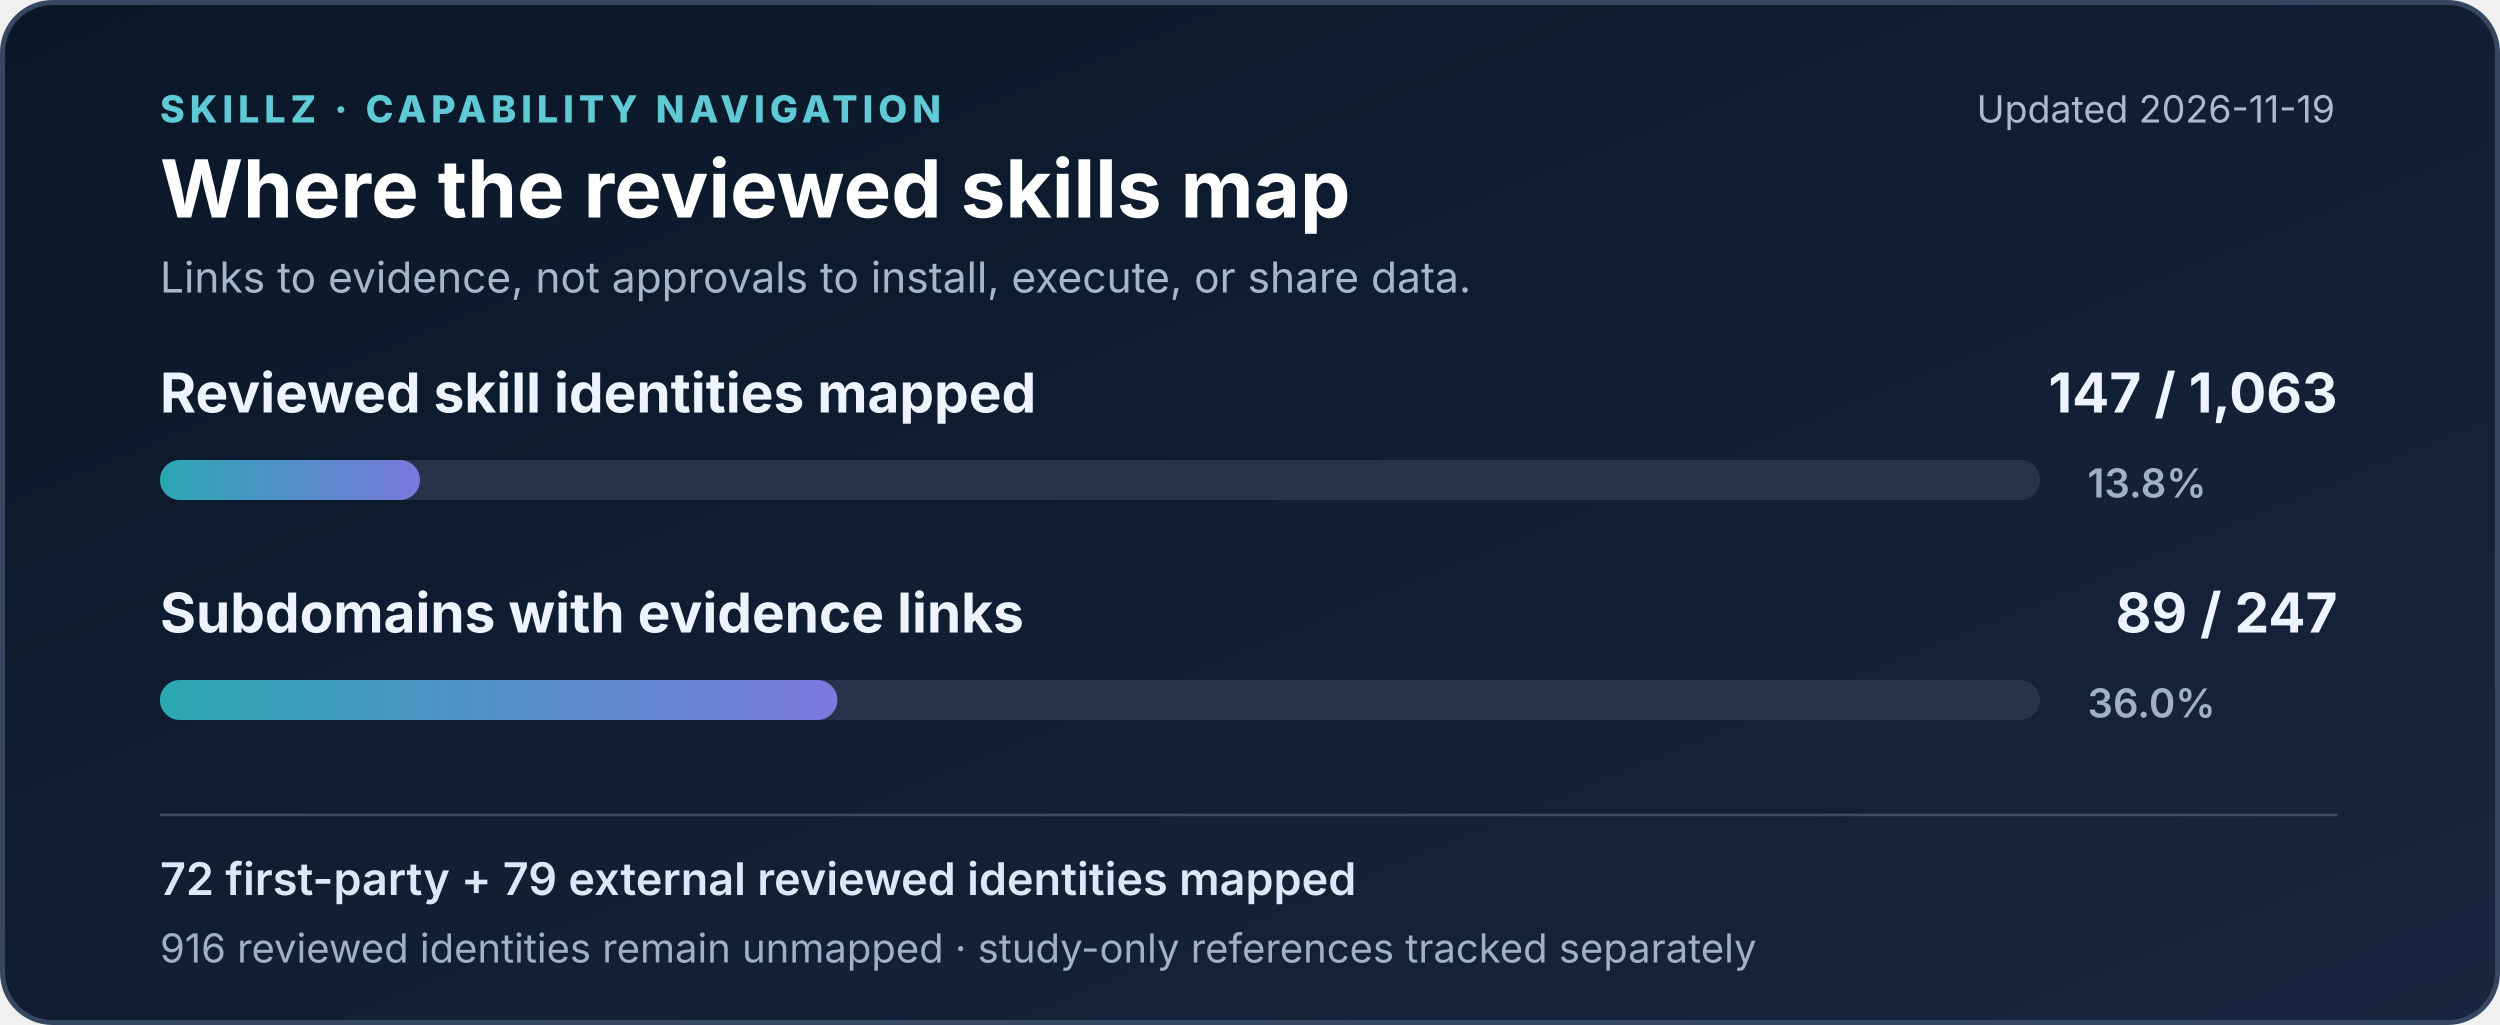
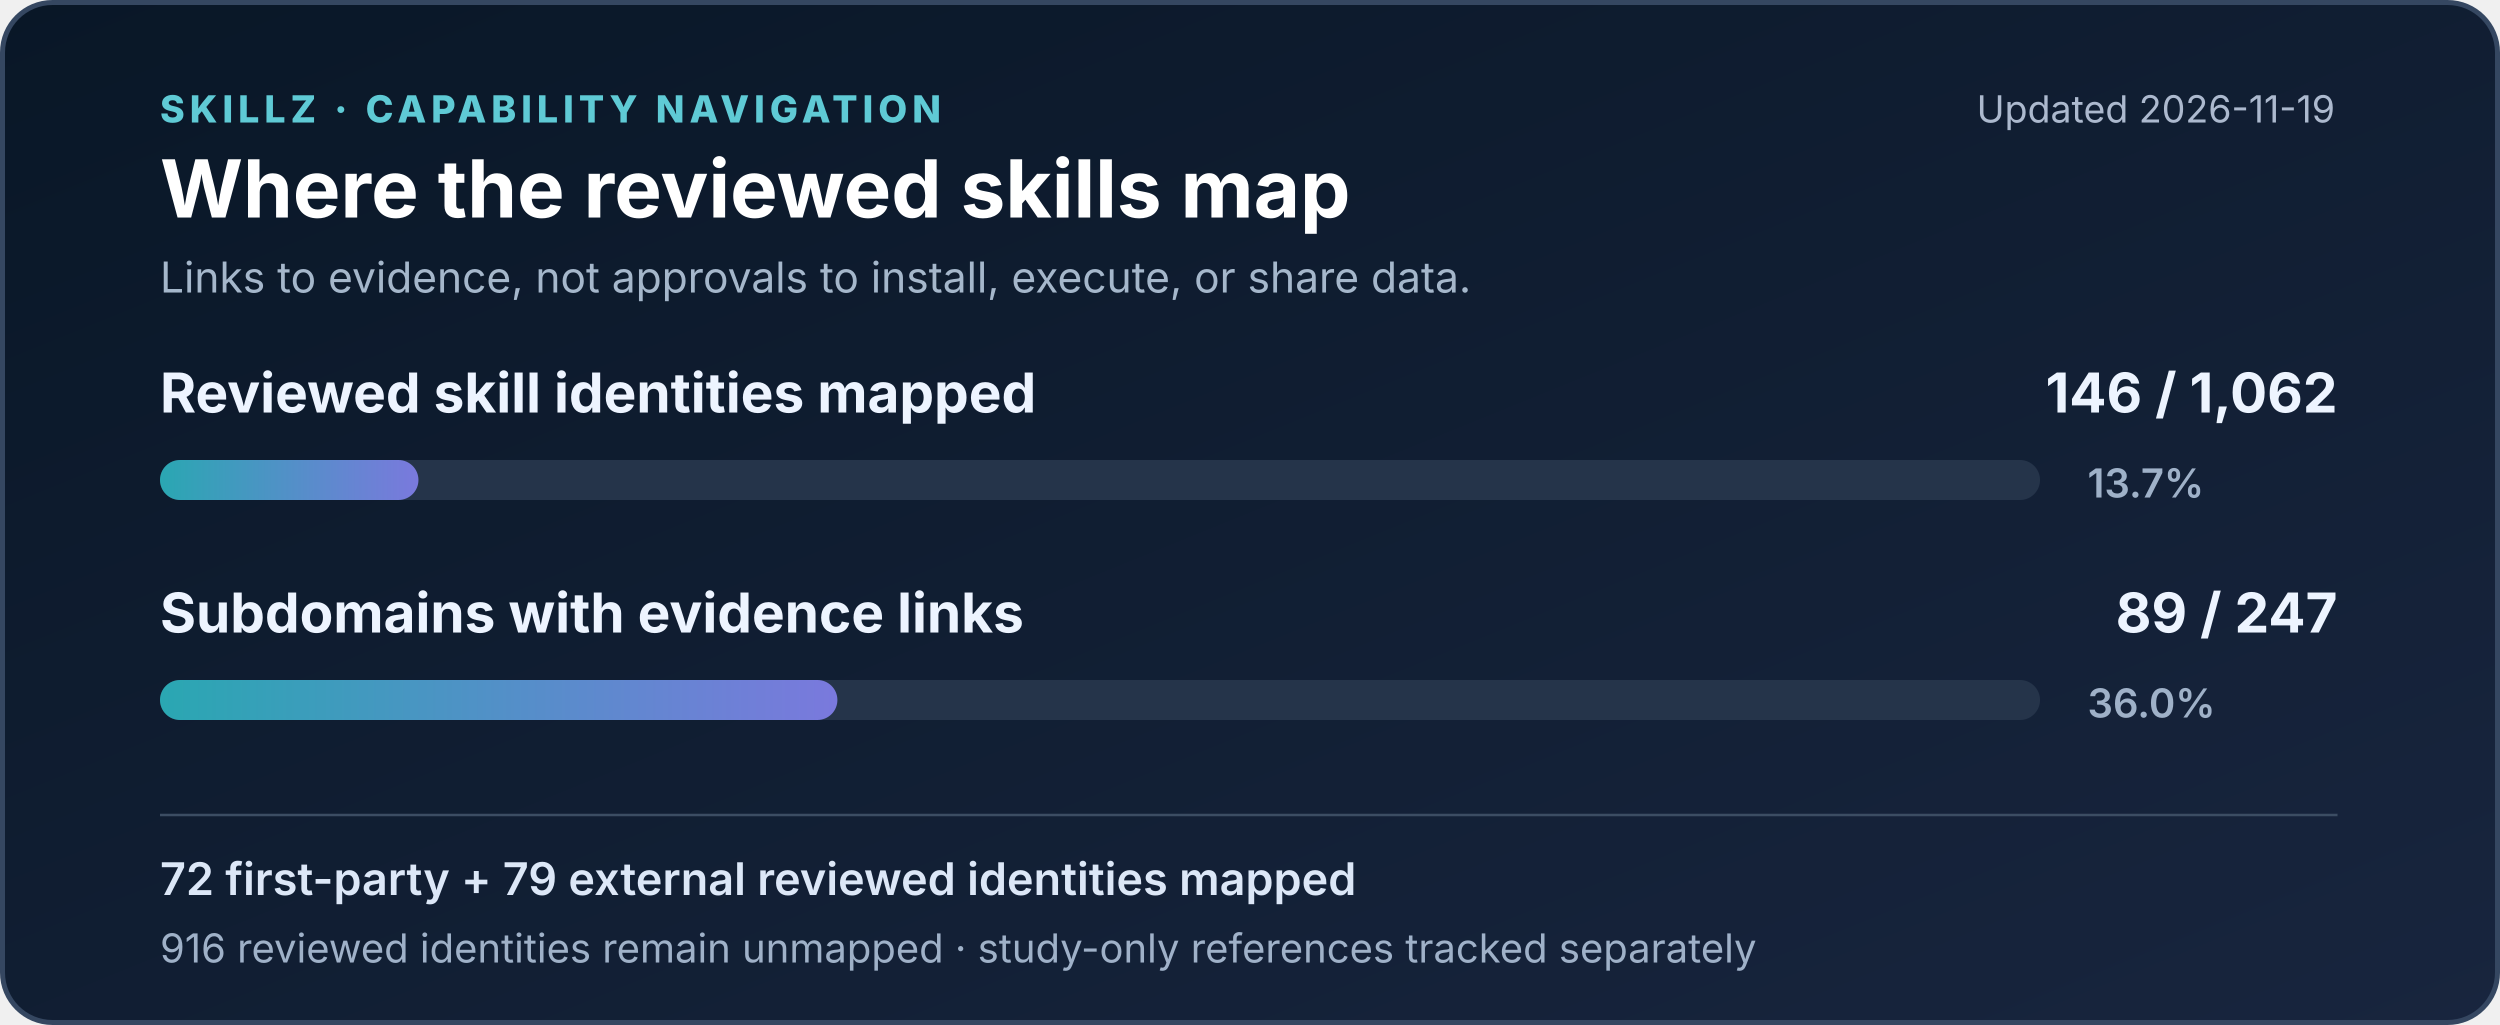
<svg xmlns="http://www.w3.org/2000/svg" width="1000" height="410" viewBox="0 0 1000 410" role="img" aria-labelledby="chartTitle chartDesc">
  <defs>
    <linearGradient id="bg" x1="0" y1="0" x2="1" y2="1">
      <stop stop-color="#091727" />
      <stop offset="1" stop-color="#18253e" />
    </linearGradient>
    <linearGradient id="routeFill" x1="0" y1="0" x2="1" y2="0">
      <stop stop-color="#2aa7b2" />
      <stop offset="1" stop-color="#7a79dd" />
    </linearGradient>
  </defs>
  <rect x="1" y="1" width="998" height="408" rx="20" fill="url(#bg)" stroke="#354761" stroke-width="2" />
  <text x="64" y="49" fill="#5fcad5" font-family="Inter,Segoe UI,Arial,sans-serif" font-size="15" letter-spacing="2" font-weight="800">SKILLZ · CAPABILITY NAVIGATION</text>
  <text x="64" y="87" fill="#ffffff" font-family="Inter,Segoe UI,Arial,sans-serif" font-size="32" font-weight="750">Where the reviewed skills map</text>
  <text x="934" y="49" fill="#acb9ce" font-family="Inter,Segoe UI,Arial,sans-serif" font-size="15" text-anchor="end">Updated 2026-11-19</text>
  <text x="64" y="117" fill="#a5b7cb" font-family="Inter,Segoe UI,Arial,sans-serif" font-size="17">Links to evidence, not approvals to install, execute, or share data.</text>
  <text x="64" y="165" fill="#edf4ff" font-family="Inter,Segoe UI,Arial,sans-serif" font-size="22" font-weight="650">Reviewed skill identities mapped</text>
-   <text x="935" y="165" fill="#edf4ff" font-family="Inter,Segoe UI,Arial,sans-serif" font-size="22" text-anchor="end" font-weight="700">147 / 1,063</text>
+   <text x="935" y="165" fill="#edf4ff" font-family="Inter,Segoe UI,Arial,sans-serif" font-size="22" text-anchor="end" font-weight="700">146 / 1,062</text>
  <rect x="64" y="184" width="752" height="16" rx="8" fill="#25344a" />
-   <rect x="64" y="184" width="103.99" height="16" rx="8" fill="url(#routeFill)" />
-   <text x="835" y="199" fill="#9fb1c8" font-family="Inter,Segoe UI,Arial,sans-serif" font-size="16" font-weight="600">13.8%</text>
+   <rect x="64" y="184" width="103.38" height="16" rx="8" fill="url(#routeFill)" />
+   <text x="835" y="199" fill="#9fb1c8" font-family="Inter,Segoe UI,Arial,sans-serif" font-size="16" font-weight="600">13.7%</text>
  <text x="64" y="253" fill="#edf4ff" font-family="Inter,Segoe UI,Arial,sans-serif" font-size="22" font-weight="650">Subdomains with evidence links</text>
  <text x="935" y="253" fill="#edf4ff" font-family="Inter,Segoe UI,Arial,sans-serif" font-size="22" text-anchor="end" font-weight="700">89 / 247</text>
  <rect x="64" y="272" width="752" height="16" rx="8" fill="#25344a" />
  <rect x="64" y="272" width="270.96" height="16" rx="8" fill="url(#routeFill)" />
  <text x="835" y="287" fill="#9fb1c8" font-family="Inter,Segoe UI,Arial,sans-serif" font-size="16" font-weight="600">36.0%</text>
  <line x1="64" y1="326" x2="935" y2="326" stroke="#3c4d63" />
  <text x="64" y="358" fill="#dce7f7" font-family="Inter,Segoe UI,Arial,sans-serif" font-size="18" font-weight="600">72 first-party + 79 external reviewed identities mapped</text>
  <text x="64" y="385" fill="#9fb1c8" font-family="Inter,Segoe UI,Arial,sans-serif" font-size="16">916 reviewed identities remain unmapped · study-only references tracked separately</text>
</svg>
